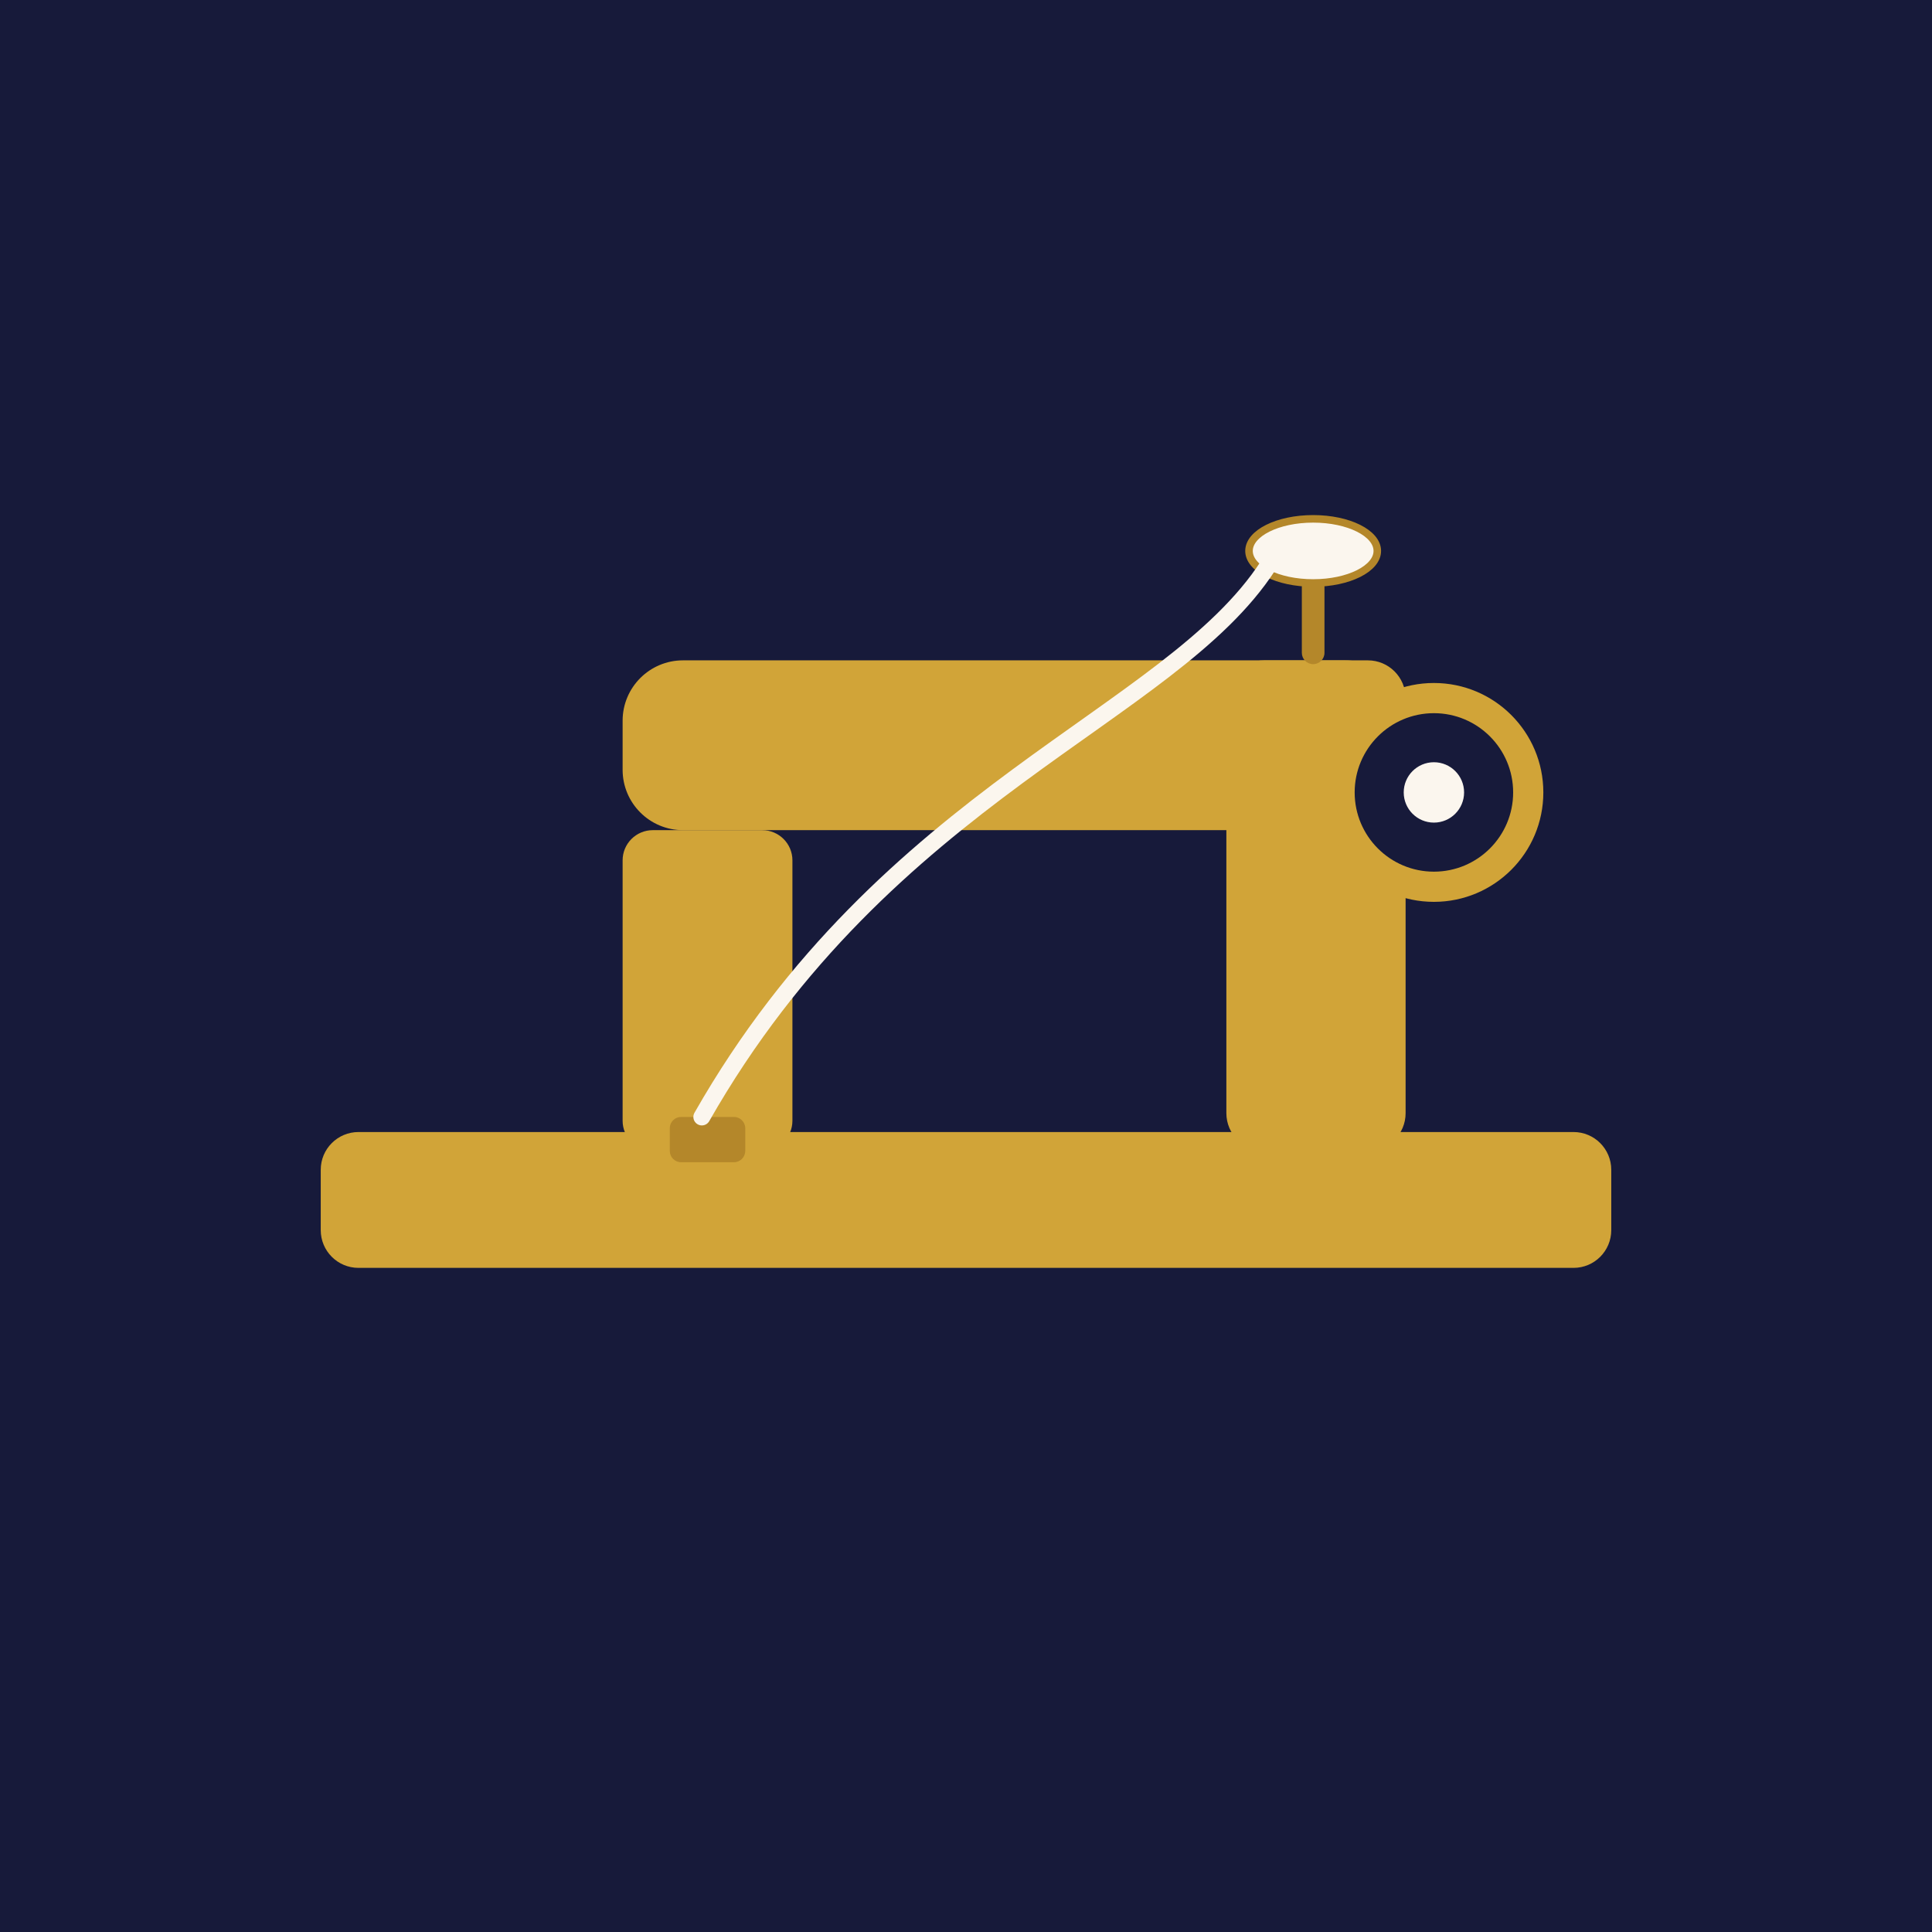
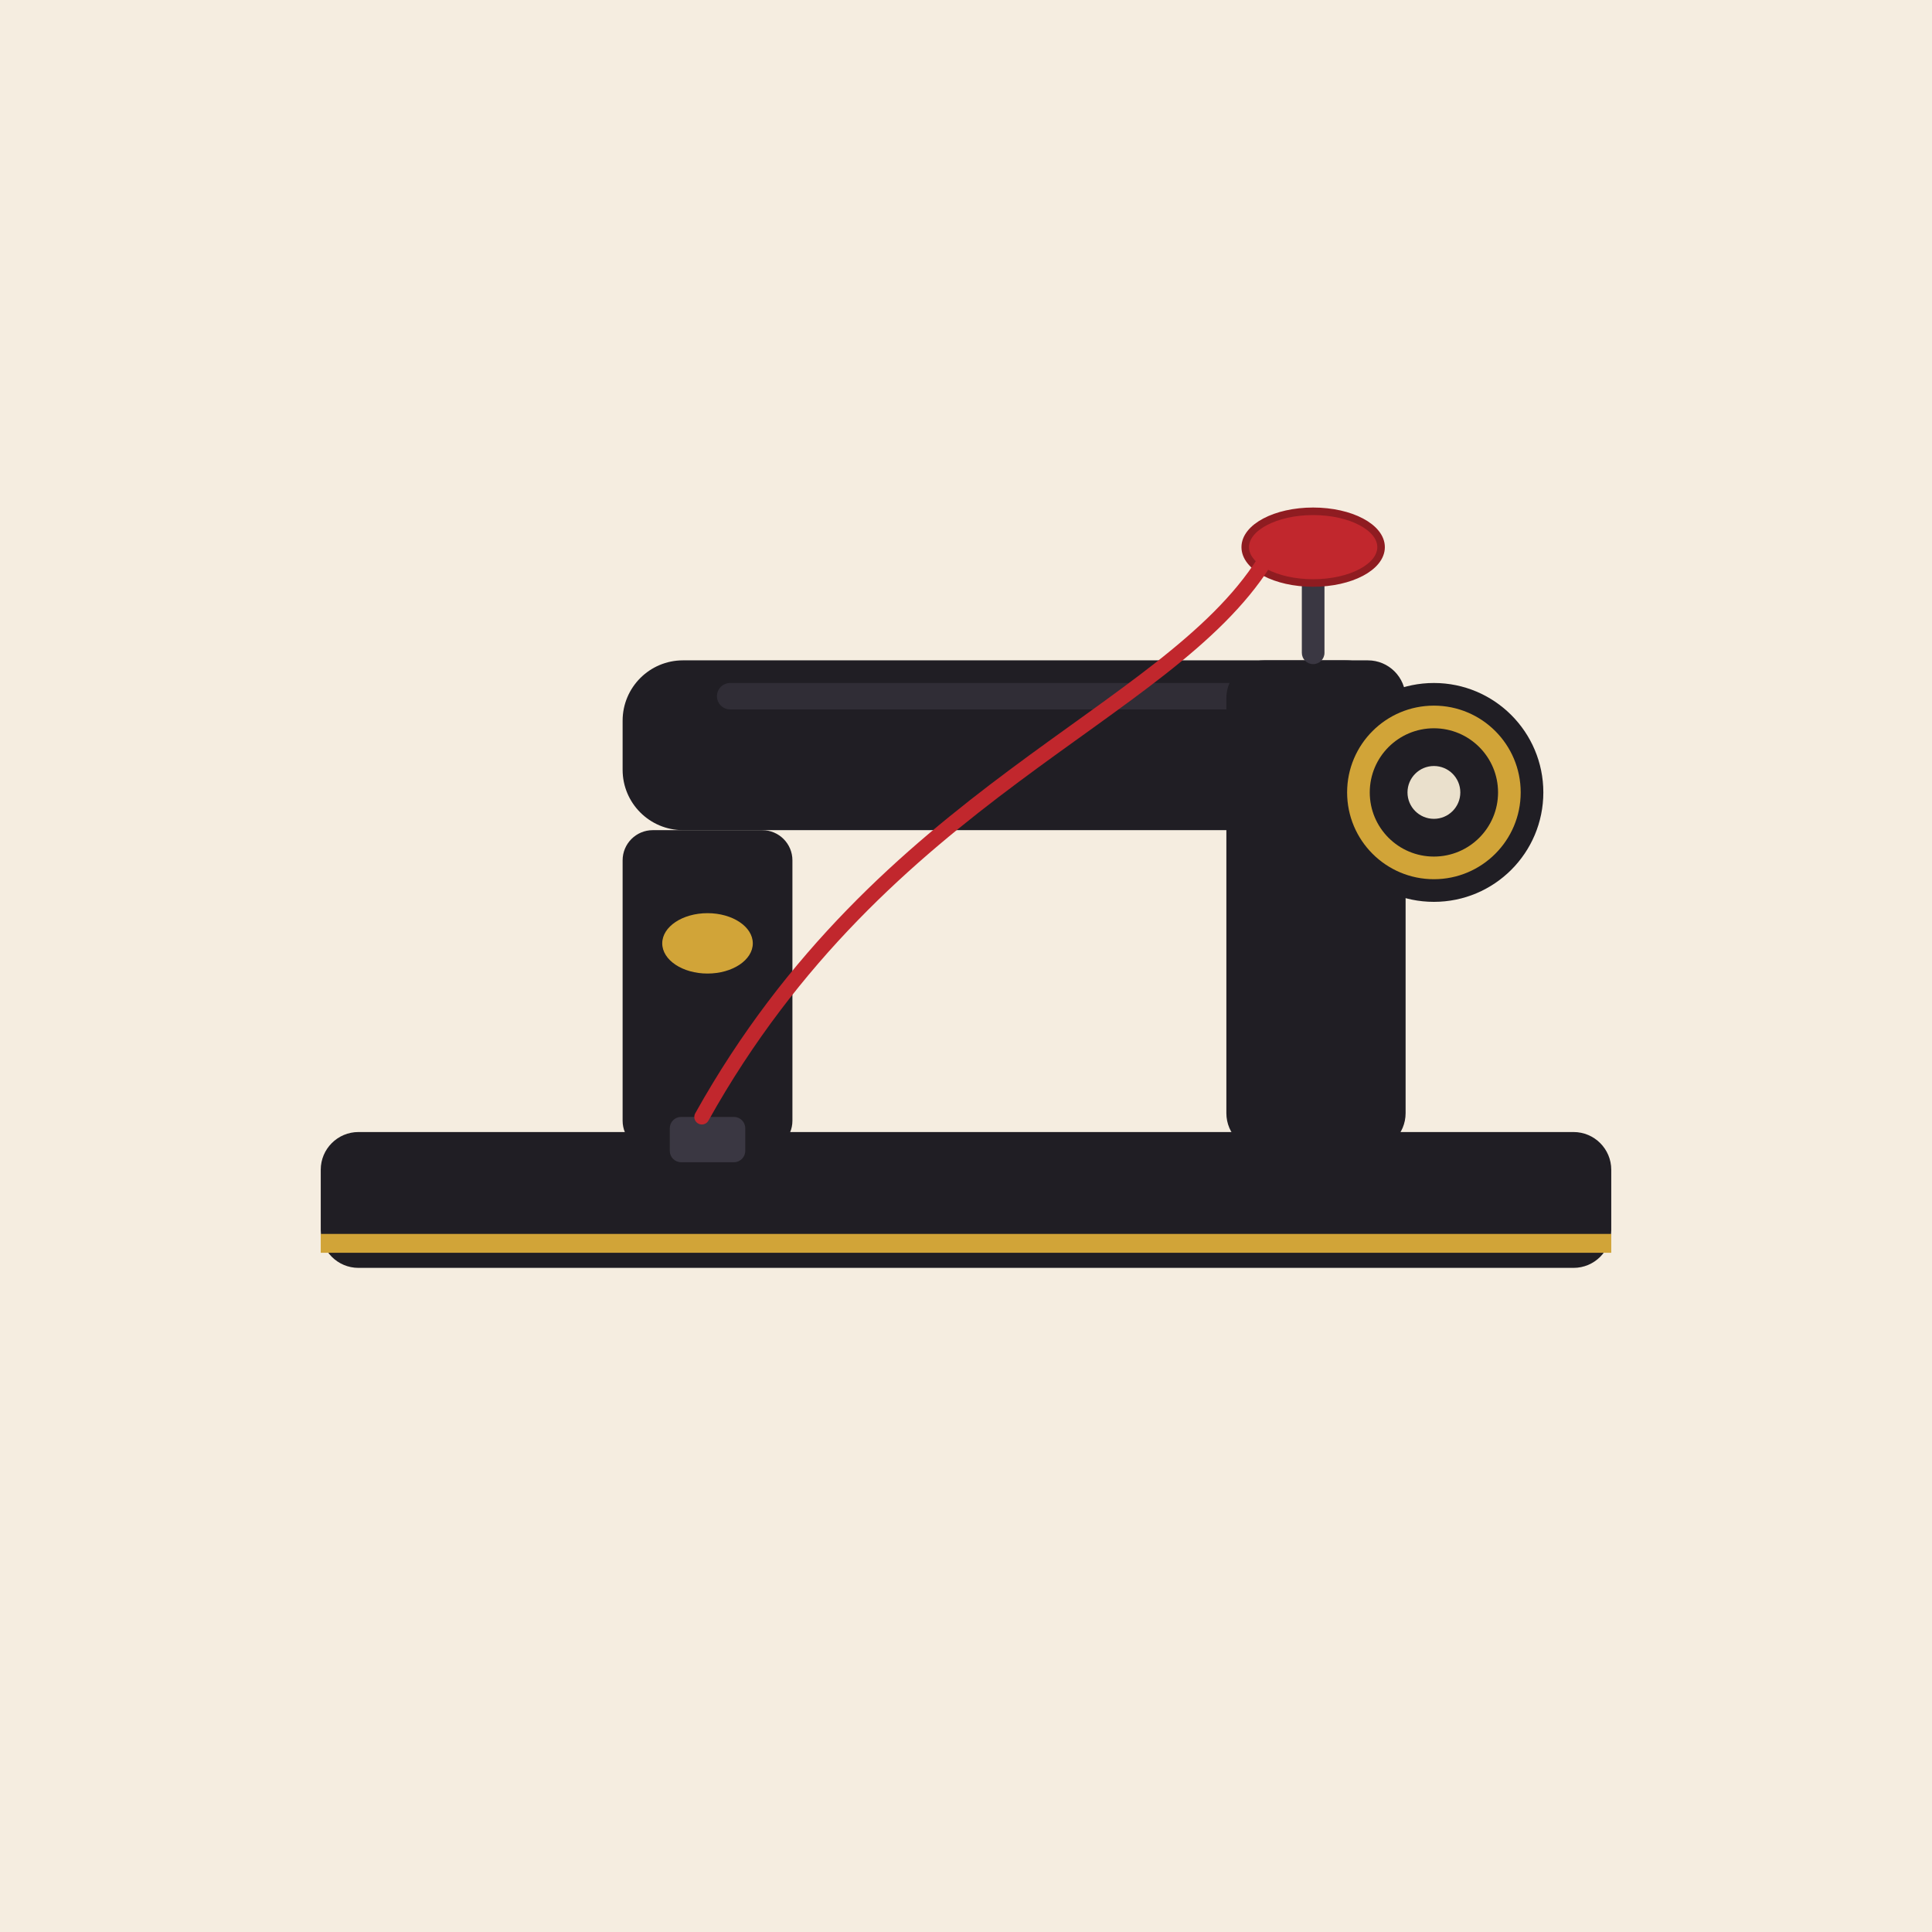
<svg xmlns="http://www.w3.org/2000/svg" width="1024" height="1024" viewBox="0 0 1024 1024">
-   <rect width="1024" height="1024" fill="#171A3A" />
+   <rect width="1024" height="1024" fill="#F5EDE0" />
  <g>
-     <rect x="170" y="600" width="684" height="72" rx="20" fill="#D1A438" />
-     <rect x="330" y="440" width="90" height="170" rx="16" fill="#D1A438" />
-     <rect x="355" y="592" width="40" height="24" rx="6" fill="#B4872A" />
-     <rect x="330" y="350" width="415" height="90" rx="32" fill="#D1A438" />
-     <rect x="650" y="350" width="95" height="260" rx="20" fill="#D1A438" />
-     <circle cx="760" cy="420" r="58" fill="#D1A438" />
-     <circle cx="760" cy="420" r="42" fill="#171A3A" />
-     <circle cx="760" cy="420" r="16" fill="#FBF6EE" />
-     <rect x="690" y="292" width="12" height="60" rx="6" fill="#B4872A" />
-     <ellipse cx="696" cy="292" rx="34" ry="17" fill="#FBF6EE" />
-     <ellipse cx="696" cy="292" rx="34" ry="17" fill="none" stroke="#B4872A" stroke-width="4" />
-     <path d="M672,300 C 620,380 470,420 372,592" fill="none" stroke="#FBF6EE" stroke-width="9" stroke-linecap="round" />
+     <rect x="170" y="600" width="684" height="72" rx="20" fill="#201E24" />
+     <rect x="170" y="654" width="684" height="10" fill="#D1A438" />
+     <rect x="330" y="440" width="90" height="170" rx="16" fill="#201E24" />
+     <ellipse cx="375" cy="500" rx="24" ry="16" fill="#D1A438" />
+     <rect x="355" y="592" width="40" height="24" rx="6" fill="#3A3742" />
+     <rect x="330" y="350" width="415" height="90" rx="32" fill="#201E24" />
+     <rect x="380" y="362" width="300" height="14" rx="7" fill="#3A3742" opacity="0.6" />
+     <rect x="650" y="350" width="95" height="260" rx="20" fill="#201E24" />
+     <circle cx="760" cy="420" r="58" fill="#201E24" />
+     <circle cx="760" cy="420" r="46" fill="#D1A438" />
+     <circle cx="760" cy="420" r="34" fill="#201E24" />
+     <circle cx="760" cy="420" r="14" fill="#EAE0CC" />
+     <rect x="690" y="292" width="12" height="60" rx="6" fill="#3A3742" />
+     <ellipse cx="696" cy="290" rx="36" ry="19" fill="#C1272D" />
+     <ellipse cx="696" cy="290" rx="36" ry="19" fill="none" stroke="#8f1c21" stroke-width="4" />
+     <path d="M670,298 C 618,380 468,420 372,592" fill="none" stroke="#C1272D" stroke-width="8" stroke-linecap="round" />
  </g>
</svg>
